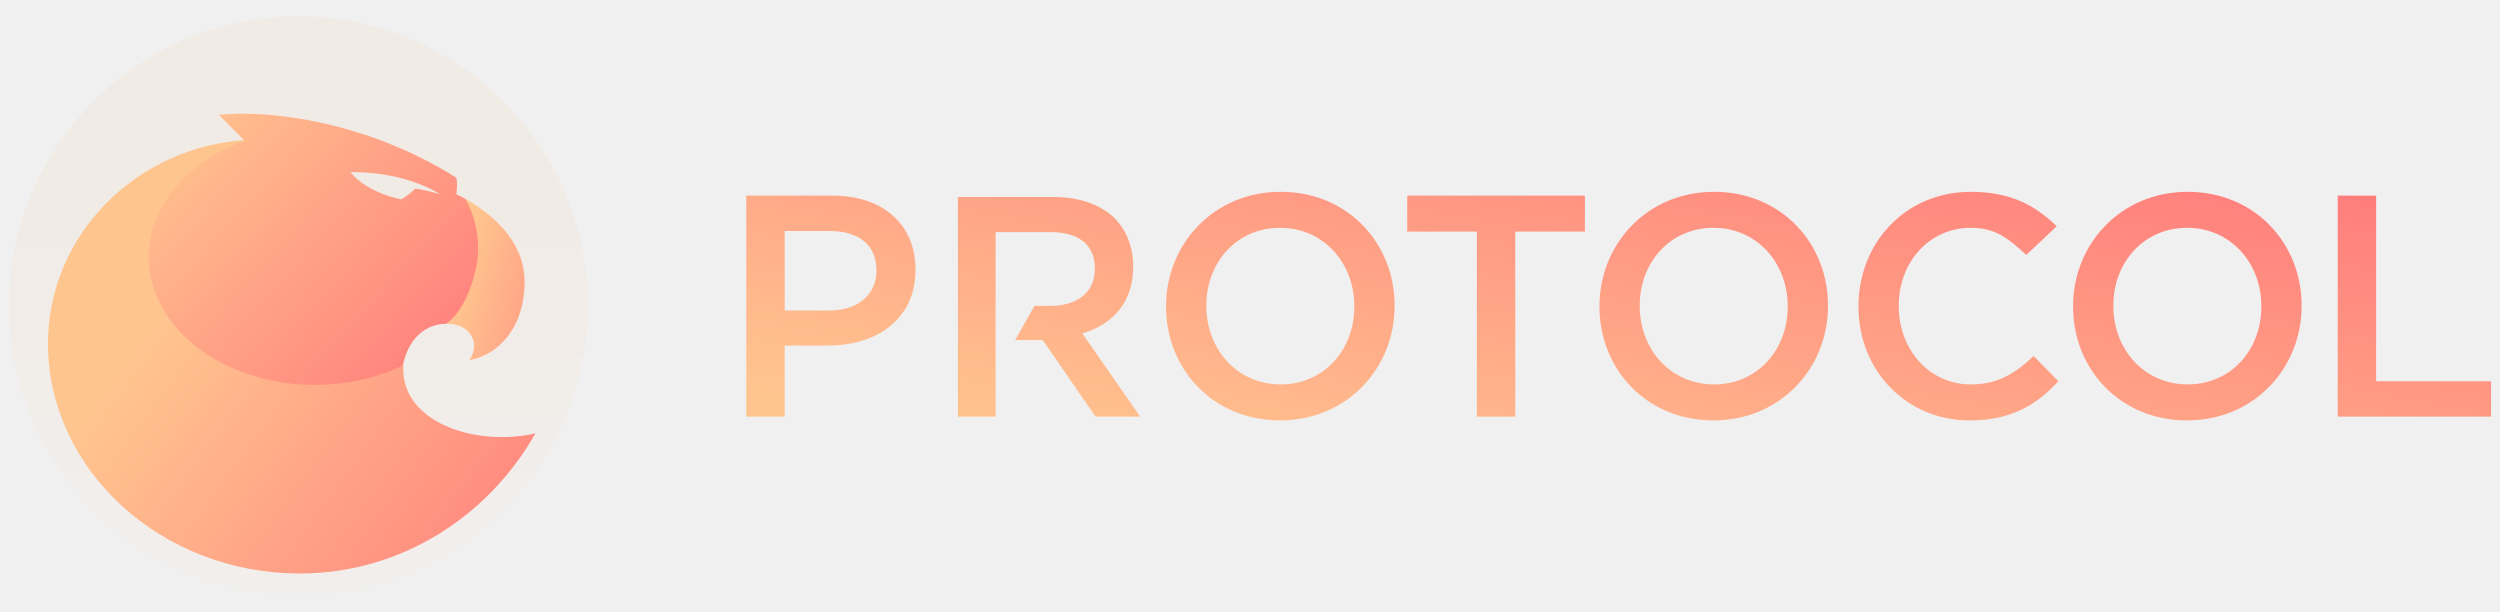
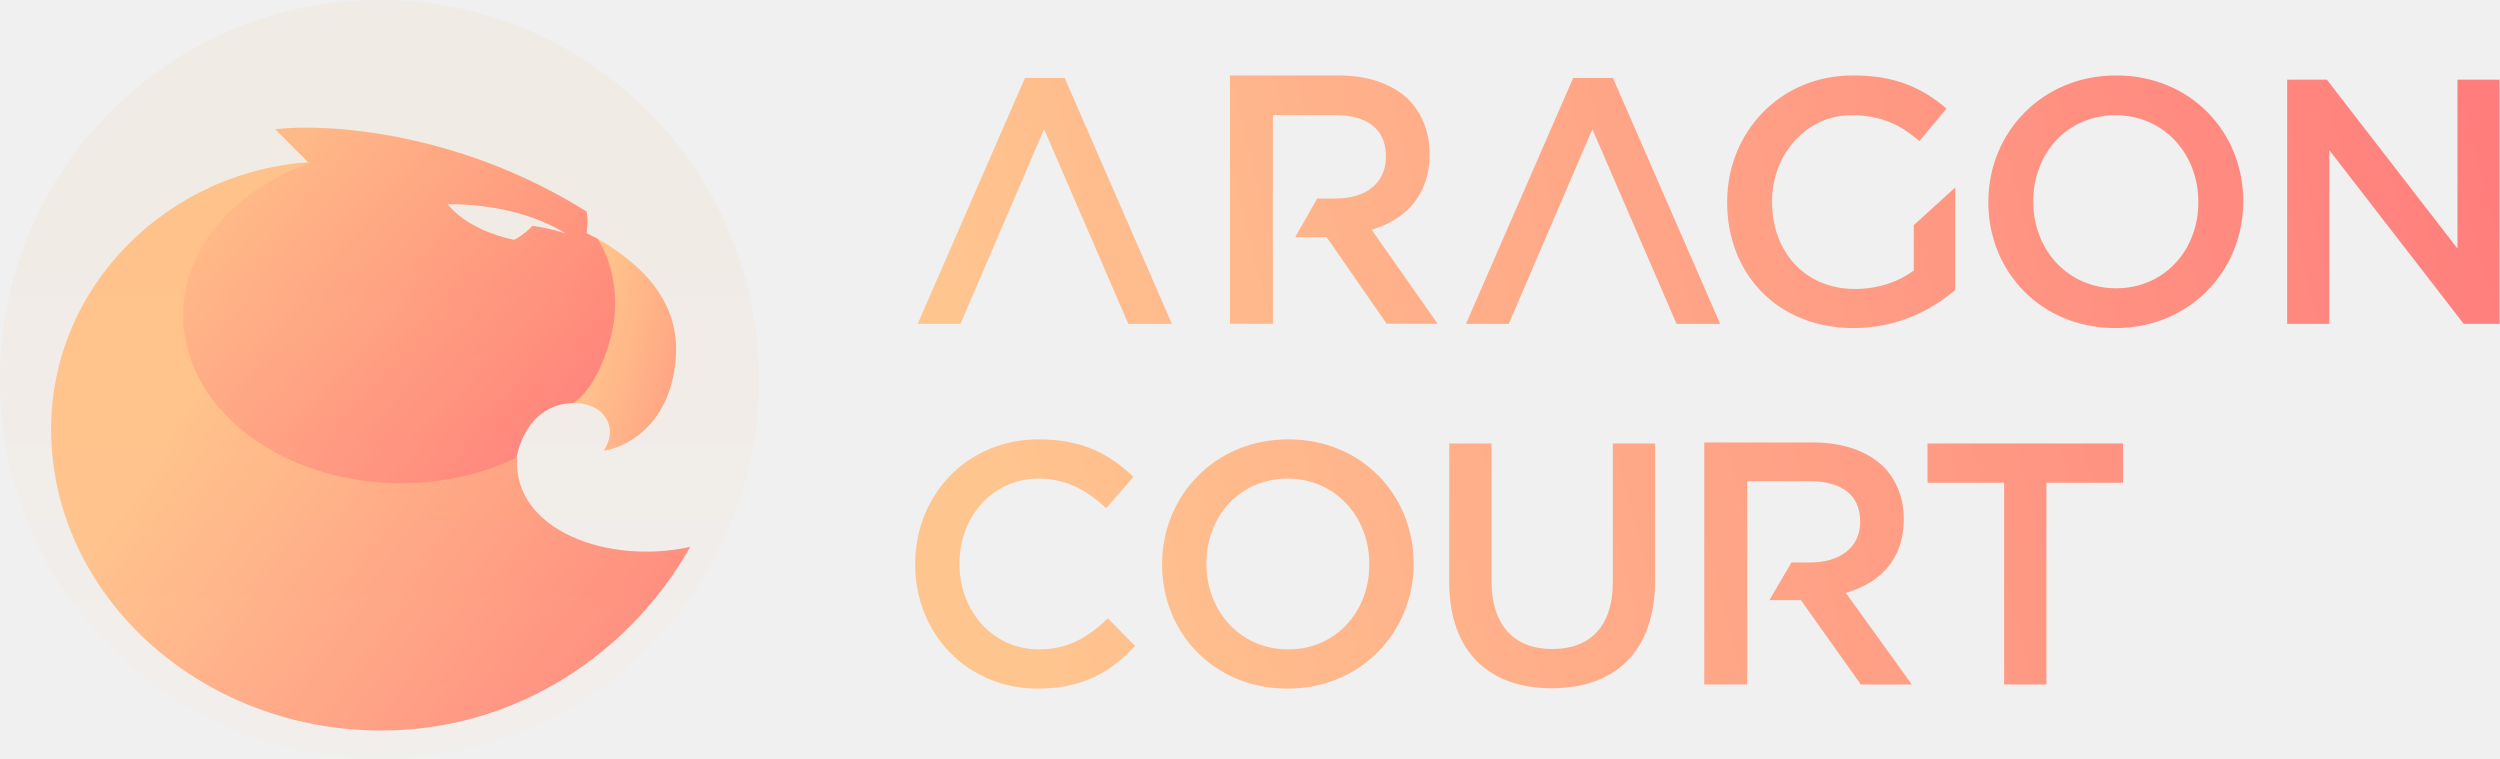
- <svg xmlns="http://www.w3.org/2000/svg" width="139" height="34" fill="none">
-   <circle cx="16.59" cy="17" r="16.09" fill="url(#paint0_linear)" fill-opacity=".05" />
-   <path d="M29.163 15.936c.112-2.318-1.507-3.856-3.335-4.912l-1.187 6.978c.822-.046 1.224.266 1.37.413.183.184.64.735.091 1.607 1.142-.184 2.926-1.286 3.061-4.086z" fill="url(#paint1_linear)" />
-   <path fill-rule="evenodd" clip-rule="evenodd" d="M13.584 7.812L12.168 6.39c2.132-.26 7.757.073 13.202 3.489.092.367 0 .918 0 .918l.457.23c.396.566 1.069 2.176.594 4.085-.475 1.91-1.294 2.724-1.645 2.892-.73 0-1.973.423-2.375 2.296-.402 1.873-1.173 2.28-1.508 2.25l-8.04.091-5.299-3.122-.777-6.473 1.508-2.02 2.695-2.203 1.919-.78.685-.23zm9.496 2.674c-.355.37-.686.546-.781.595-2.07-.44-2.816-1.512-2.816-1.512 1.953-.012 3.715.452 5.005 1.238 0 0-.698-.226-1.408-.321z" fill="url(#paint2_linear)" />
-   <path fill-rule="evenodd" clip-rule="evenodd" d="M22.428 20.3c-1.427.696-3.118 1.099-4.93 1.099-5.097 0-9.23-3.186-9.23-7.116 0-2.904 2.258-5.403 5.494-6.508-6.15.35-11.094 5.265-11.094 11.33 0 6.999 6.27 12.781 14.003 12.781 5.775 0 10.582-3.331 13.096-7.789-3.458.774-7.552-.697-7.34-3.798z" fill="url(#paint3_linear)" />
-   <path d="M41.492 23.164h2.136v-3.95h2.413c2.69 0 4.86-1.457 4.86-4.195v-.035c0-2.475-1.77-4.108-4.618-4.108h-4.79v12.288zm2.136-5.898v-4.424h2.482c1.597 0 2.621.737 2.621 2.194v.036c0 1.281-1.007 2.194-2.621 2.194h-2.483z" fill="url(#paint4_linear)" />
-   <path d="M71.168 23.375c3.733 0 6.372-2.914 6.372-6.355v-.035c0-3.458-2.604-6.32-6.337-6.32-3.732 0-6.37 2.915-6.37 6.355v.035c0 3.458 2.603 6.32 6.335 6.32zm.035-2.002c-2.43 0-4.131-1.966-4.131-4.353v-.035c0-2.387 1.683-4.318 4.096-4.318 2.43 0 4.132 1.966 4.132 4.353v.035c0 2.388-1.684 4.319-4.097 4.319z" fill="url(#paint5_linear)" />
-   <path d="M82.114 23.164h2.135V12.877h3.871v-2h-9.878v2h3.872v10.287z" fill="url(#paint6_linear)" />
-   <path d="M95.266 23.375c3.732 0 6.371-2.914 6.371-6.355v-.035c0-3.458-2.604-6.32-6.337-6.32-3.732 0-6.37 2.915-6.37 6.355v.035c0 3.458 2.603 6.32 6.336 6.32zm.034-2.002c-2.43 0-4.131-1.966-4.131-4.353v-.035c0-2.387 1.684-4.318 4.097-4.318 2.43 0 4.131 1.966 4.131 4.353v.035c0 2.388-1.684 4.319-4.097 4.319z" fill="url(#paint7_linear)" />
-   <path d="M109.511 23.375c2.257 0 3.698-.825 4.931-2.177l-1.372-1.404c-1.041.983-2.014 1.58-3.489 1.58-2.326 0-4.01-1.949-4.01-4.354v-.035c0-2.405 1.701-4.318 3.993-4.318 1.406 0 2.106.597 3.096 1.51l1.695-1.598c-1.163-1.123-2.517-1.913-4.774-1.913-3.663 0-6.25 2.86-6.25 6.354v.035c0 3.529 2.639 6.32 6.18 6.32z" fill="url(#paint8_linear)" />
-   <path d="M121.599 23.375c3.733 0 6.371-2.914 6.371-6.355v-.035c0-3.458-2.604-6.32-6.336-6.32s-6.371 2.915-6.371 6.355v.035c0 3.458 2.604 6.32 6.336 6.32zm.035-2.002c-2.43 0-4.132-1.966-4.132-4.353v-.035c0-2.387 1.684-4.318 4.097-4.318 2.431 0 4.132 1.966 4.132 4.353v.035c0 2.388-1.684 4.319-4.097 4.319z" fill="url(#paint9_linear)" />
-   <path d="M129.978 23.164h8.524v-1.966h-6.389V10.876h-2.135v12.288z" fill="url(#paint10_linear)" />
-   <path d="M58.575 10.953c1.499 0 2.674.453 3.44 1.22.63.681.989 1.57.989 2.635v.1c-.025 1.924-1.143 3.098-2.721 3.6l-.107.033 3.22 4.623h-2.488l-2.93-4.257H56.44l1.08-1.901h.901c1.465 0 2.41-.75 2.452-1.956l.001-.085v-.082c-.021-1.295-.921-1.977-2.47-1.977h-3.049v3.775h-.002v2.723h.002v3.76H53.26V10.952h5.315z" fill="url(#paint11_linear)" />
+ <svg xmlns="http://www.w3.org/2000/svg" width="112" height="34" viewBox="0 0 112 34" fill="none">
+   <g clip-path="url(#clip0)">
+     <path d="M30.284 15.876C30.402 13.427 28.691 11.802 26.76 10.687L25.506 18.059C26.374 18.011 26.799 18.34 26.953 18.495C27.147 18.69 27.63 19.272 27.049 20.193C28.256 19.999 30.141 18.835 30.284 15.876V15.876Z" fill="url(#paint0_linear)" />
+     <path fill-rule="evenodd" clip-rule="evenodd" d="M13.825 7.292L12.329 5.79C14.581 5.515 20.524 5.867 26.277 9.476C26.375 9.864 26.277 10.446 26.277 10.446L26.76 10.689C27.179 11.287 27.89 12.988 27.388 15.005C26.886 17.023 26.021 17.883 25.65 18.061C24.878 18.061 23.565 18.508 23.14 20.486C22.716 22.465 21.901 22.895 21.547 22.864L13.053 22.96L7.454 19.661L6.633 12.822L8.226 10.688L11.073 8.36L13.101 7.536L13.825 7.293V7.292ZM23.858 10.117C23.483 10.508 23.133 10.694 23.033 10.746C20.846 10.281 20.057 9.149 20.057 9.149C22.121 9.136 23.983 9.626 25.346 10.457C25.346 10.457 24.608 10.218 23.858 10.117Z" fill="url(#paint1_linear)" />
+     <path fill-rule="evenodd" clip-rule="evenodd" d="M23.169 20.487C21.661 21.223 19.874 21.648 17.96 21.648C12.575 21.648 8.208 18.282 8.208 14.13C8.208 11.062 10.593 8.421 14.012 7.254C7.515 7.624 2.291 12.817 2.291 19.225C2.291 26.619 8.916 32.728 17.086 32.728C23.188 32.728 28.267 29.209 30.923 24.499C27.269 25.317 22.944 23.763 23.168 20.486L23.169 20.487Z" fill="url(#paint2_linear)" />
+     <path d="M17 34C26.389 34 34 26.389 34 17C34 7.611 26.389 0 17 0C7.611 0 0 7.611 0 17C0 26.389 7.611 34 17 34Z" fill="url(#paint3_linear)" fill-opacity="0.05" />
+     <path fill-rule="evenodd" clip-rule="evenodd" d="M59.98 3.38C61.356 3.38 62.434 3.793 63.138 4.492C63.716 5.112 64.044 5.922 64.044 6.891L64.044 6.982C64.021 8.734 62.996 9.804 61.548 10.261L61.45 10.291L64.404 14.502H62.122L59.433 10.625L58.022 10.625L59.012 8.893L59.84 8.893C61.184 8.893 62.05 8.21 62.089 7.111L62.09 7.034L62.09 6.96C62.071 5.78 61.245 5.159 59.824 5.159H57.026L57.026 8.597L57.024 8.597V11.077L57.026 11.076L57.026 14.502H55.103V3.38H59.98ZM50.853 28.937C49.76 30.125 48.482 30.85 46.481 30.85C43.34 30.85 41 28.398 41 25.297L41.001 25.175C41.046 22.147 43.326 19.683 46.542 19.683C48.544 19.683 49.744 20.377 50.776 21.364L49.56 22.768C48.682 21.966 47.774 21.442 46.527 21.442C44.495 21.442 42.986 23.123 42.986 25.236L42.986 25.33C43.016 27.414 44.5 29.092 46.542 29.092C47.851 29.092 48.713 28.567 49.636 27.704L50.853 28.937ZM63.33 25.357C63.284 28.341 60.958 30.85 57.681 30.85C54.371 30.85 52.062 28.336 52.062 25.297L52.063 25.176C52.109 22.193 54.435 19.683 57.712 19.683C61.022 19.683 63.331 22.197 63.331 25.236L63.33 25.357ZM54.048 25.329C54.078 27.399 55.578 29.092 57.712 29.092C59.852 29.092 61.345 27.395 61.345 25.297L61.345 25.204C61.315 23.135 59.815 21.442 57.681 21.442C55.541 21.442 54.048 23.138 54.048 25.236L54.048 25.329ZM74.148 25.991C74.148 29.215 72.331 30.834 69.514 30.834C66.727 30.834 64.926 29.215 64.926 26.084V19.868H66.82V26.007C66.82 28.027 67.836 29.076 69.545 29.076C71.223 29.076 72.254 28.074 72.254 26.084V19.868H74.148V25.991ZM89.785 21.627V30.665H91.679V21.627H95.112V19.868H86.352V21.627H89.785ZM84.383 20.907C83.68 20.226 82.602 19.823 81.226 19.823H76.351V30.665H78.273L78.273 27.326L78.271 27.327V24.909L78.273 24.909L78.273 21.558H81.07C82.491 21.558 83.316 22.163 83.336 23.313L83.336 23.385L83.335 23.461C83.296 24.532 82.43 25.198 81.086 25.198L80.259 25.197L79.269 26.886L80.679 26.886L83.367 30.665H85.649L82.695 26.561L82.793 26.531C84.241 26.085 85.266 25.043 85.289 23.335L85.289 23.246C85.289 22.301 84.961 21.511 84.383 20.907ZM87.205 4.865C86.082 3.912 84.896 3.38 83.008 3.38C79.736 3.38 77.426 5.919 77.377 8.939L77.376 9.07C77.376 12.259 79.622 14.697 83.039 14.697C84.974 14.697 86.503 13.915 87.595 12.993V8.398L85.738 10.086V12.118C85.067 12.618 84.147 12.946 83.102 12.946C80.903 12.946 79.432 11.338 79.389 9.138L79.388 9.007C79.388 6.913 80.933 5.162 82.93 5.162C84.303 5.162 85.145 5.6 85.988 6.319L87.205 4.865ZM100.497 9.007C100.497 5.928 98.157 3.38 94.803 3.38C91.484 3.38 89.128 5.92 89.078 8.94L89.077 9.07C89.077 12.149 91.417 14.697 94.772 14.697C98.09 14.697 100.446 12.158 100.496 9.137L100.497 9.007ZM52.502 14.509L47.696 3.49H45.918L41.112 14.509L43.031 14.509L46.776 5.788L50.548 14.509L52.502 14.509ZM77.064 14.509L72.258 3.49H70.48L65.675 14.509L67.593 14.509L71.338 5.788L75.11 14.509L77.064 14.509ZM110.094 11.133L104.243 3.568H102.465V14.509H104.352V6.725L110.375 14.509H111.981V3.568H110.094V11.133ZM91.09 9.007C91.09 6.882 92.603 5.162 94.772 5.162C96.924 5.162 98.44 6.862 98.484 8.945L98.485 9.07C98.485 11.196 96.971 12.915 94.803 12.915C92.651 12.915 91.135 11.216 91.091 9.132L91.09 9.007Z" fill="url(#paint4_linear)" />
+   </g>
  <defs>
-     <linearGradient id="paint6_linear" x1="41.492" y1="21.544" x2="46.793" y2="-6.004" gradientUnits="userSpaceOnUse">
+     <linearGradient id="paint0_linear" x1="27.105" y1="12.99" x2="36.197" y2="15.219" gradientUnits="userSpaceOnUse">
      <stop stop-color="#FFC58F" />
      <stop offset="1" stop-color="#FF7C7C" />
    </linearGradient>
-     <linearGradient id="paint0_linear" x1="16.59" y1="12.17" x2="16.59" y2="33.513" gradientUnits="userSpaceOnUse">
+     <linearGradient id="paint1_linear" x1="11.632" y1="3.215" x2="28.835" y2="18.82" gradientUnits="userSpaceOnUse">
+       <stop stop-color="#FFC58F" />
+       <stop offset="1" stop-color="#FF7C7C" />
+     </linearGradient>
+     <linearGradient id="paint2_linear" x1="11.868" y1="13.426" x2="35.223" y2="30.397" gradientUnits="userSpaceOnUse">
+       <stop stop-color="#FFC58F" />
+       <stop offset="1" stop-color="#FF7C7C" />
+     </linearGradient>
+     <linearGradient id="paint3_linear" x1="17" y1="11.897" x2="17" y2="34.447" gradientUnits="userSpaceOnUse">
      <stop stop-color="#FF9230" />
      <stop offset="1" stop-color="#FFD5AB" />
    </linearGradient>
-     <linearGradient id="paint2_linear" x1="11.509" y1="3.953" x2="27.791" y2="18.723" gradientUnits="userSpaceOnUse">
+     <linearGradient id="paint4_linear" x1="41.113" y1="9.287" x2="109.442" y2="-8.392" gradientUnits="userSpaceOnUse">
      <stop stop-color="#FFC58F" />
      <stop offset="1" stop-color="#FF7C7C" />
    </linearGradient>
-     <linearGradient id="paint3_linear" x1="11.732" y1="13.617" x2="33.837" y2="29.679" gradientUnits="userSpaceOnUse">
-       <stop stop-color="#FFC58F" />
-       <stop offset="1" stop-color="#FF7C7C" />
-     </linearGradient>
-     <linearGradient id="paint4_linear" x1="41.492" y1="21.544" x2="46.793" y2="-6.004" gradientUnits="userSpaceOnUse">
-       <stop stop-color="#FFC58F" />
-       <stop offset="1" stop-color="#FF7C7C" />
-     </linearGradient>
-     <linearGradient id="paint5_linear" x1="41.492" y1="21.544" x2="46.793" y2="-6.004" gradientUnits="userSpaceOnUse">
-       <stop stop-color="#FFC58F" />
-       <stop offset="1" stop-color="#FF7C7C" />
-     </linearGradient>
-     <linearGradient id="paint1_linear" x1="26.155" y1="13.204" x2="34.76" y2="15.314" gradientUnits="userSpaceOnUse">
-       <stop stop-color="#FFC58F" />
-       <stop offset="1" stop-color="#FF7C7C" />
-     </linearGradient>
-     <linearGradient id="paint7_linear" x1="41.492" y1="21.544" x2="46.793" y2="-6.004" gradientUnits="userSpaceOnUse">
-       <stop stop-color="#FFC58F" />
-       <stop offset="1" stop-color="#FF7C7C" />
-     </linearGradient>
-     <linearGradient id="paint8_linear" x1="41.492" y1="21.544" x2="46.793" y2="-6.004" gradientUnits="userSpaceOnUse">
-       <stop stop-color="#FFC58F" />
-       <stop offset="1" stop-color="#FF7C7C" />
-     </linearGradient>
-     <linearGradient id="paint9_linear" x1="41.492" y1="21.544" x2="46.793" y2="-6.004" gradientUnits="userSpaceOnUse">
-       <stop stop-color="#FFC58F" />
-       <stop offset="1" stop-color="#FF7C7C" />
-     </linearGradient>
-     <linearGradient id="paint10_linear" x1="41.492" y1="21.544" x2="46.793" y2="-6.004" gradientUnits="userSpaceOnUse">
-       <stop stop-color="#FFC58F" />
-       <stop offset="1" stop-color="#FF7C7C" />
-     </linearGradient>
-     <linearGradient id="paint11_linear" x1="41.492" y1="21.544" x2="46.793" y2="-6.004" gradientUnits="userSpaceOnUse">
-       <stop stop-color="#FFC58F" />
-       <stop offset="1" stop-color="#FF7C7C" />
-     </linearGradient>
+     <clipPath id="clip0">
+       <rect width="112" height="34" fill="white" />
+     </clipPath>
  </defs>
</svg>
